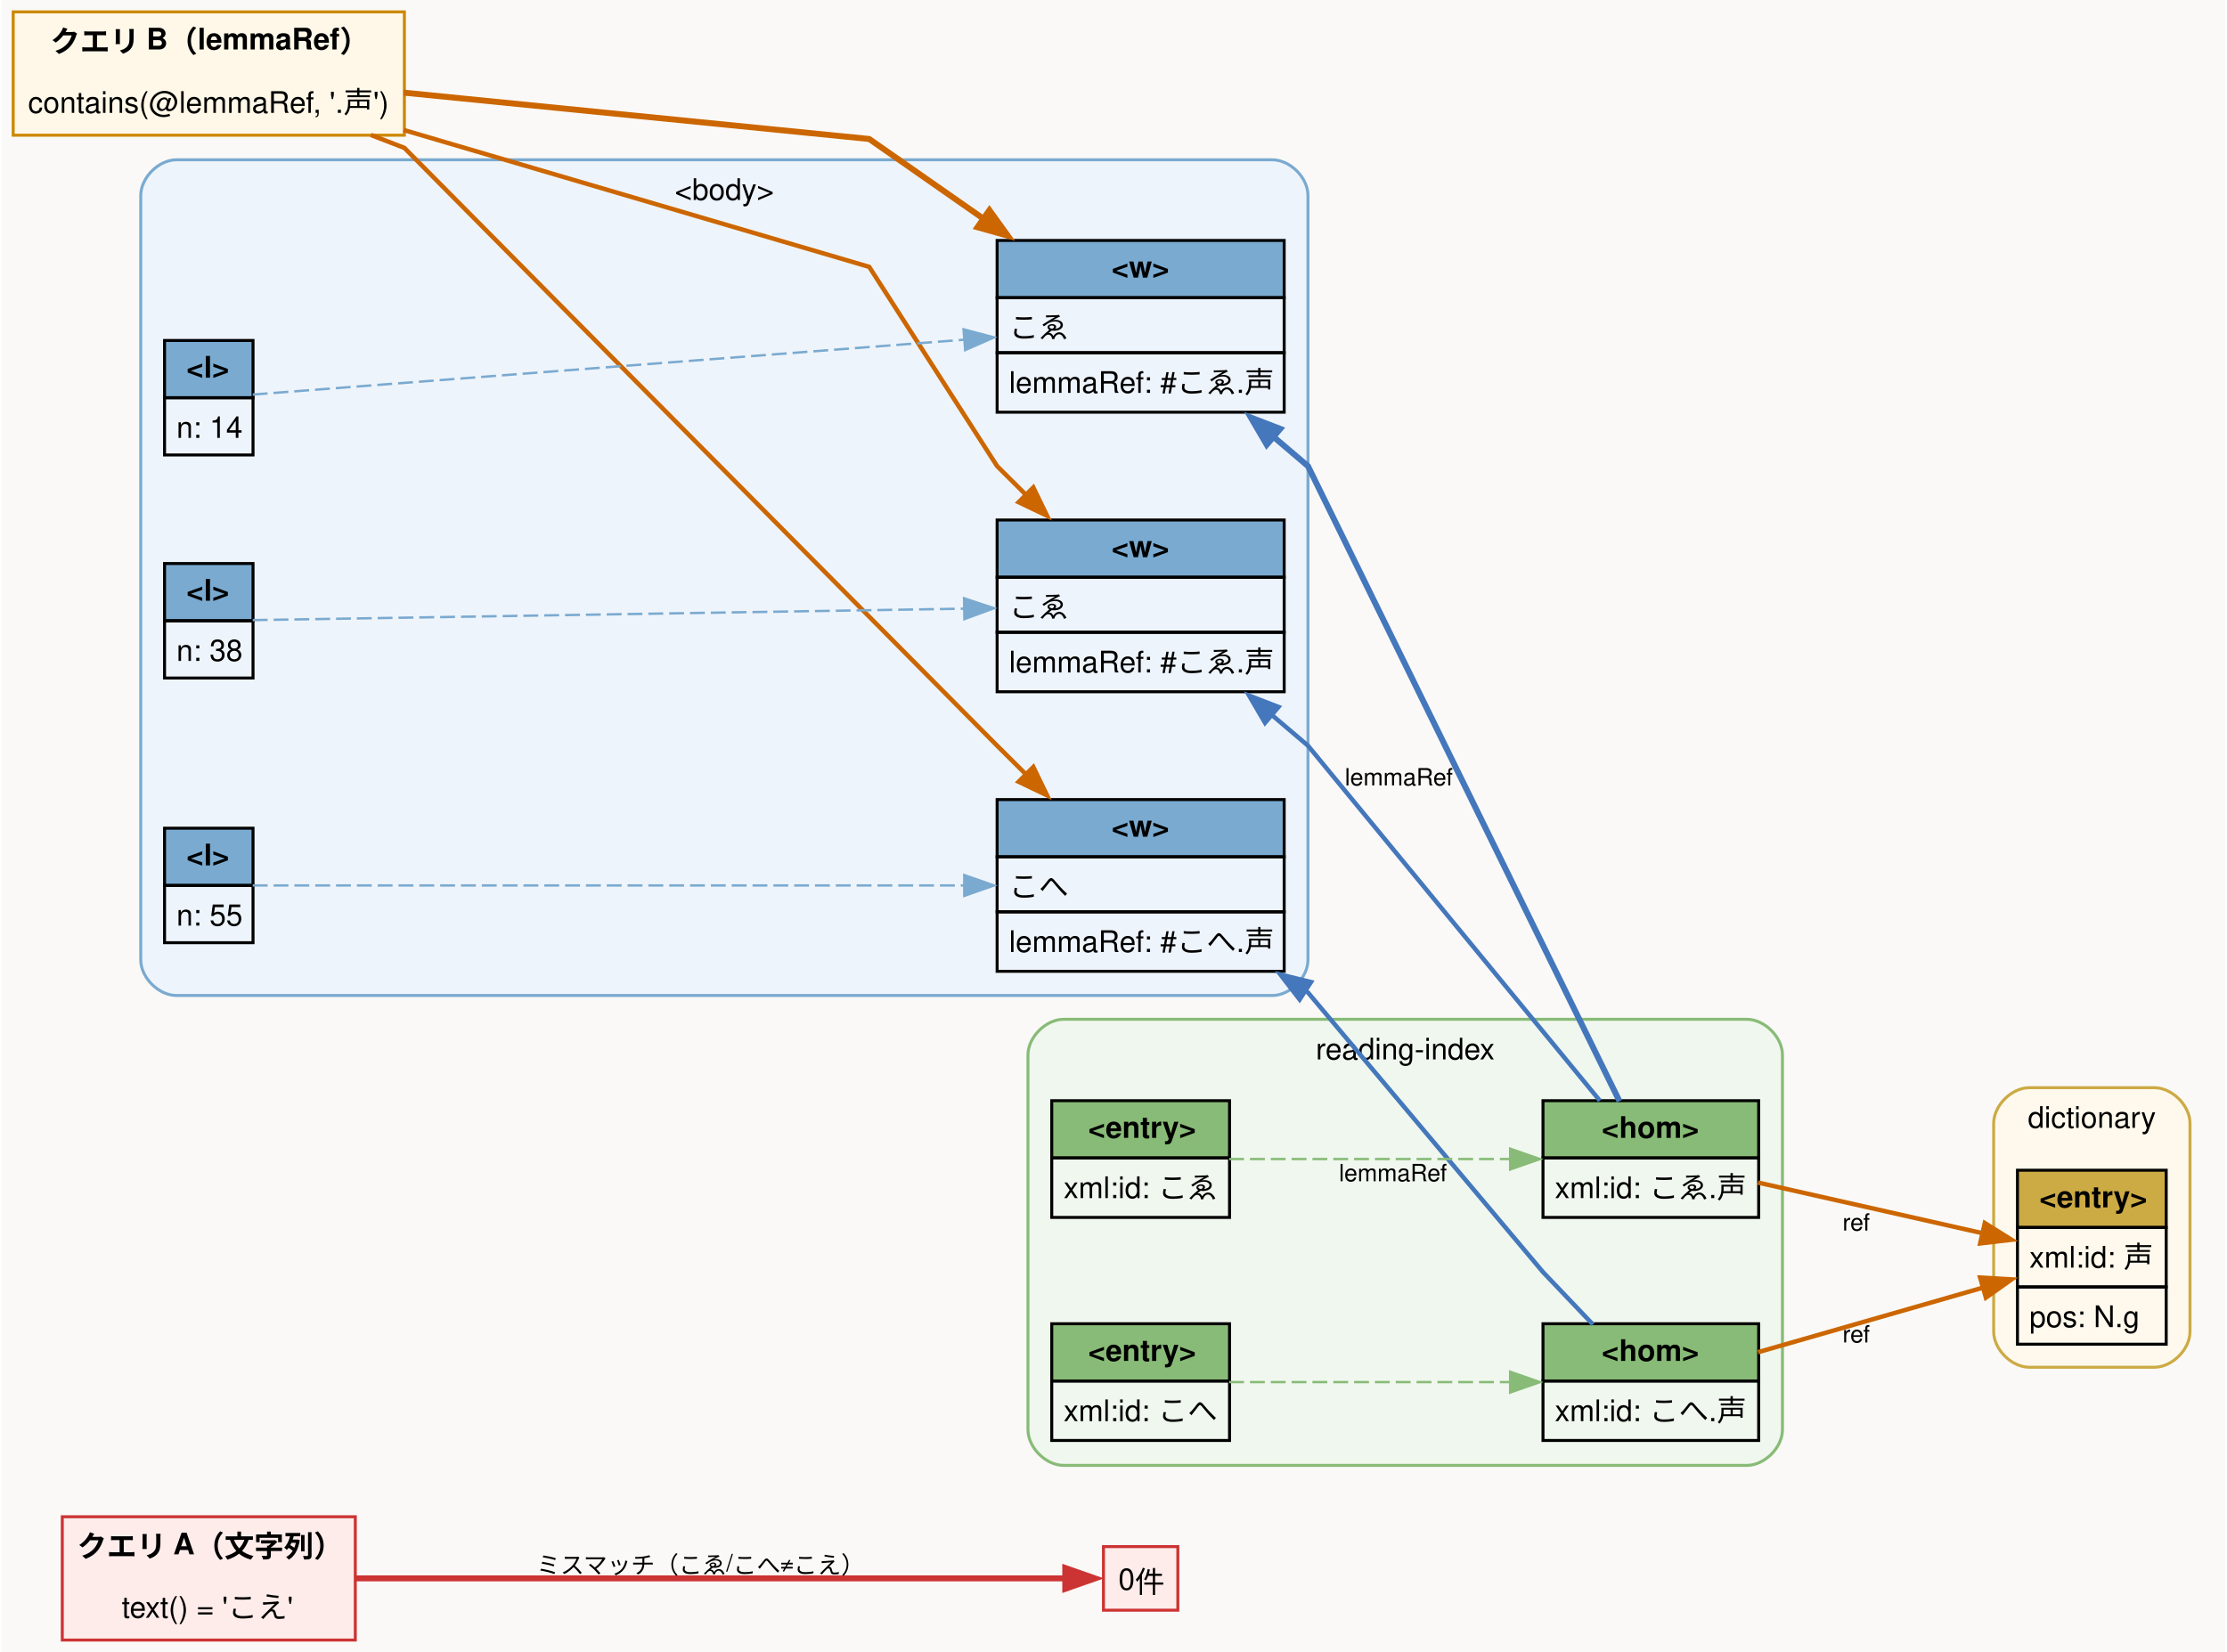
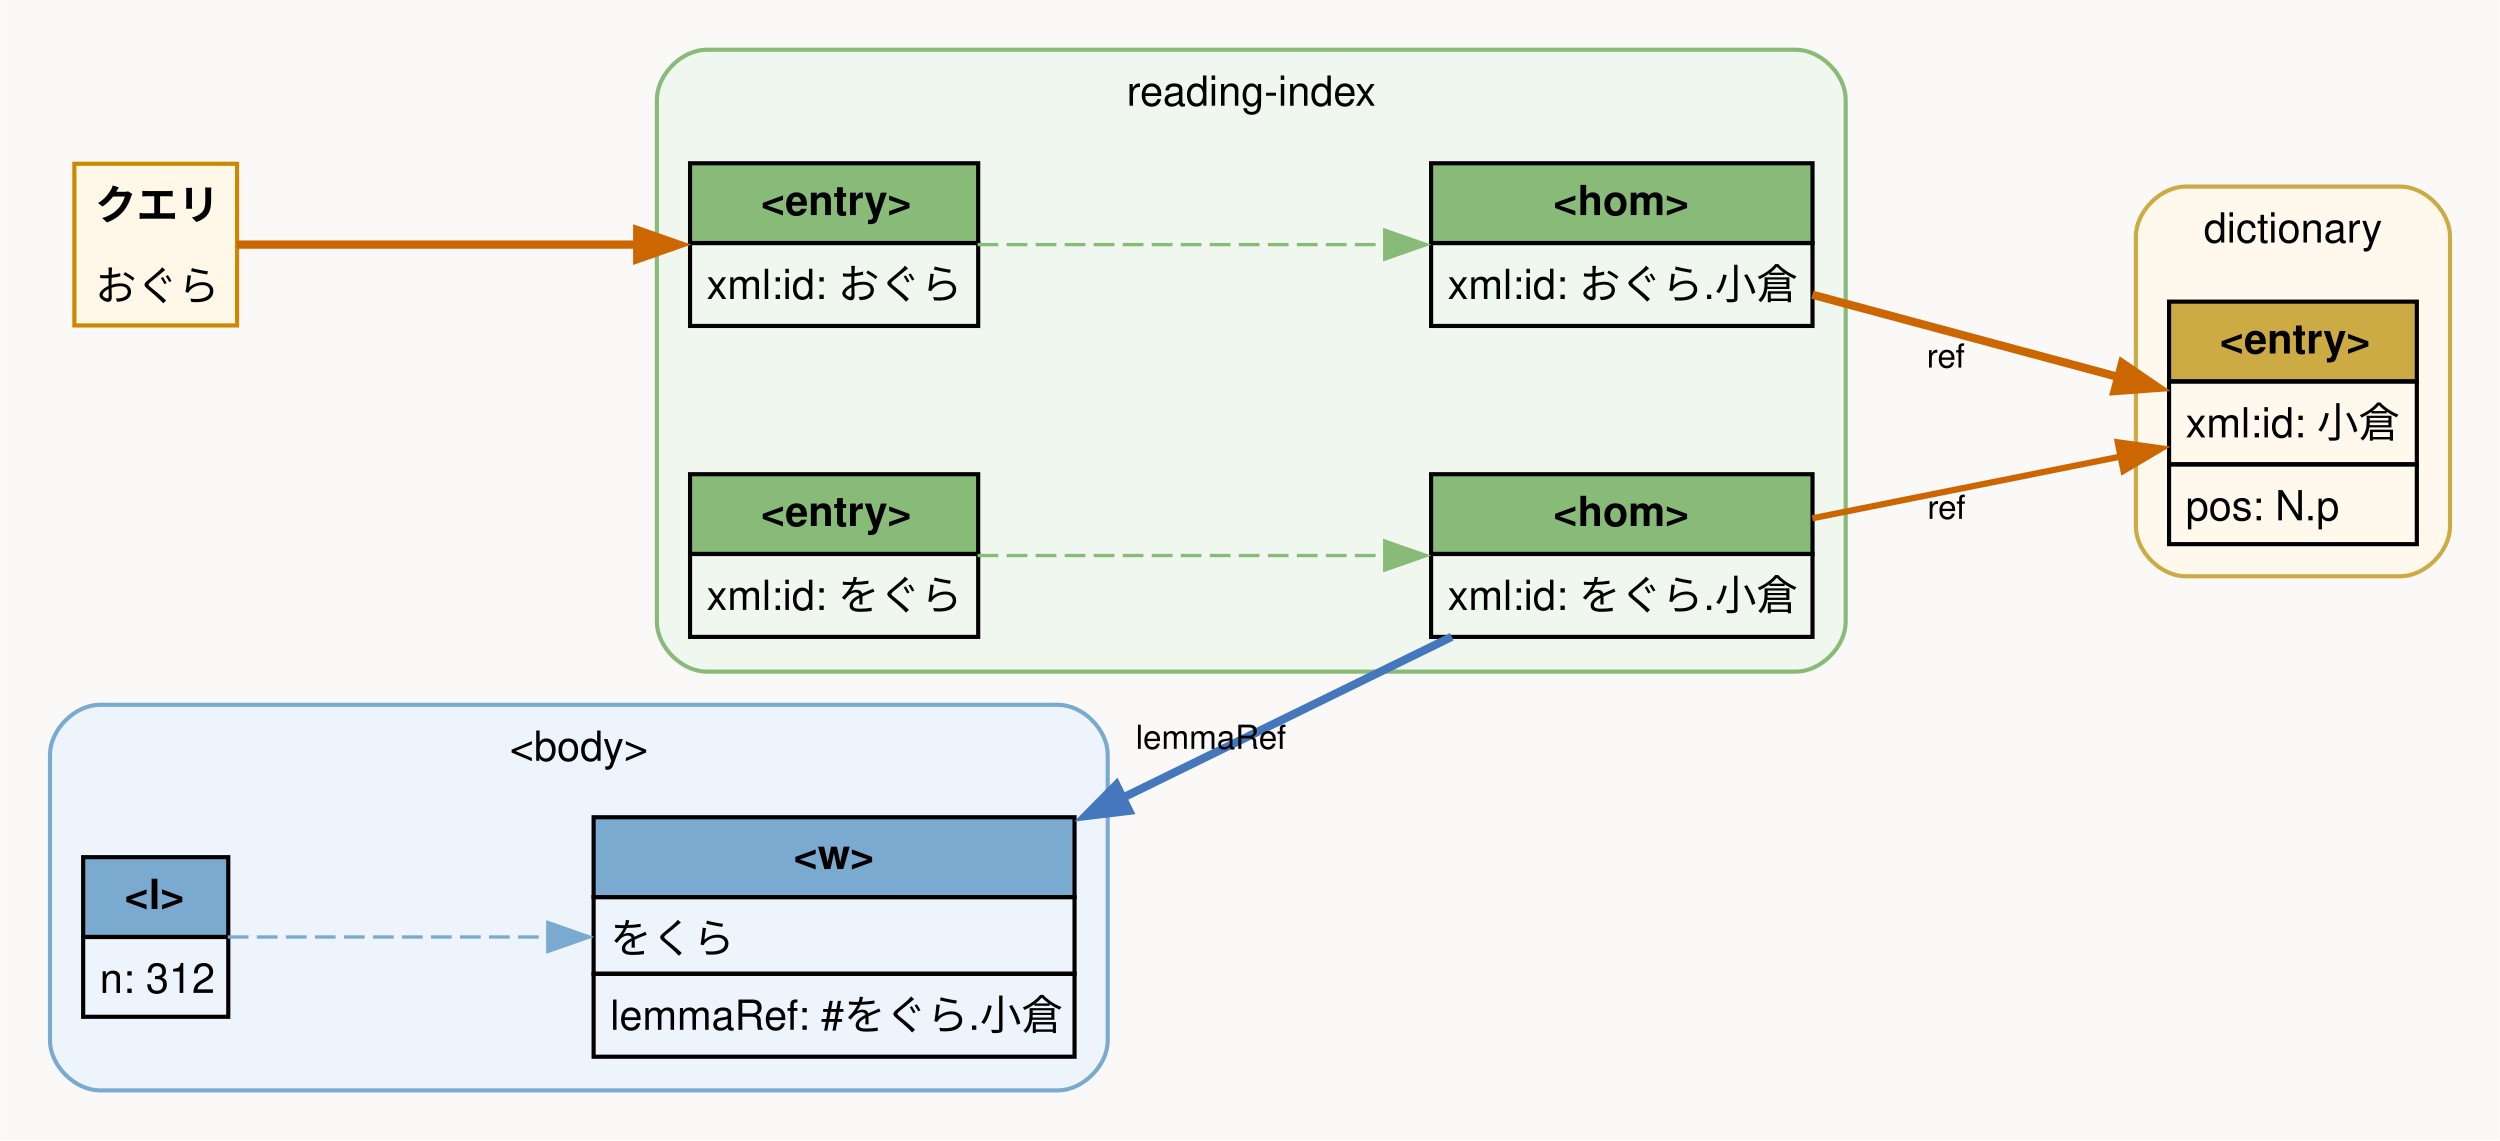
- <svg xmlns="http://www.w3.org/2000/svg" width="748pt" height="555pt" viewBox="0.00 0.00 747.75 555.46">
-   <g id="graph0" class="graph" transform="scale(1 1) rotate(0) translate(4 551.46)">
-     <polygon fill="#faf9f7" stroke="none" points="-4,4 -4,-551.46 743.75,-551.46 743.75,4 -4,4" />
+ <svg xmlns="http://www.w3.org/2000/svg" width="603pt" height="275pt" viewBox="0.00 0.00 602.88 275.00">
+   <g id="graph0" class="graph" transform="scale(1 1) rotate(0) translate(4 271)">
+     <polygon fill="#faf9f7" stroke="none" points="-4,4 -4,-271 598.88,-271 598.88,4 -4,4" />
    <g id="clust1" class="cluster">
-       <path fill="#fef9ec" stroke="#ccaa44" d="M677.75,-91.73C677.75,-91.73 719.75,-91.73 719.75,-91.73 725.75,-91.73 731.75,-97.73 731.75,-103.73 731.75,-103.73 731.75,-173.73 731.75,-173.73 731.75,-179.73 725.75,-185.73 719.75,-185.73 719.75,-185.73 677.75,-185.73 677.75,-185.73 671.75,-185.73 665.75,-179.73 665.75,-173.73 665.75,-173.73 665.75,-103.73 665.75,-103.73 665.75,-97.73 671.75,-91.73 677.75,-91.73" />
-       <text text-anchor="middle" x="698.75" y="-172.23" font-family="Helvetica,sans-Serif" font-size="10.00">dictionary</text>
+       <path fill="#f0f7ee" stroke="#88bb77" d="M166.38,-109C166.38,-109 429.12,-109 429.12,-109 435.12,-109 441.12,-115 441.12,-121 441.12,-121 441.12,-247 441.12,-247 441.12,-253 435.12,-259 429.12,-259 429.12,-259 166.38,-259 166.38,-259 160.38,-259 154.38,-253 154.38,-247 154.38,-247 154.38,-121 154.38,-121 154.38,-115 160.38,-109 166.38,-109" />
+       <text text-anchor="middle" x="297.75" y="-245.5" font-family="Helvetica,sans-Serif" font-size="10.00">reading-index</text>
    </g>
    <g id="clust2" class="cluster">
-       <path fill="#eef4fb" stroke="#7aaad0" d="M54.88,-216.73C54.88,-216.73 423.25,-216.73 423.25,-216.73 429.25,-216.73 435.25,-222.73 435.25,-228.73 435.25,-228.73 435.25,-485.73 435.25,-485.73 435.25,-491.73 429.25,-497.73 423.25,-497.73 423.25,-497.73 54.87,-497.73 54.87,-497.73 48.87,-497.73 42.88,-491.73 42.88,-485.73 42.88,-485.73 42.88,-228.73 42.88,-228.73 42.88,-222.73 48.88,-216.73 54.88,-216.73" />
-       <text text-anchor="middle" x="239.06" y="-484.23" font-family="Helvetica,sans-Serif" font-size="10.00">&lt;body&gt;</text>
+       <path fill="#fef9ec" stroke="#ccaa44" d="M523.12,-132C523.12,-132 574.88,-132 574.88,-132 580.88,-132 586.88,-138 586.88,-144 586.88,-144 586.88,-214 586.88,-214 586.88,-220 580.88,-226 574.88,-226 574.88,-226 523.12,-226 523.12,-226 517.12,-226 511.12,-220 511.12,-214 511.12,-214 511.12,-144 511.12,-144 511.12,-138 517.12,-132 523.12,-132" />
+       <text text-anchor="middle" x="549" y="-212.5" font-family="Helvetica,sans-Serif" font-size="10.00">dictionary</text>
    </g>
    <g id="clust3" class="cluster">
-       <path fill="#f0f7ee" stroke="#88bb77" d="M353.12,-58.73C353.12,-58.73 582.75,-58.73 582.75,-58.73 588.75,-58.73 594.75,-64.73 594.75,-70.73 594.75,-70.73 594.75,-196.73 594.75,-196.73 594.75,-202.73 588.75,-208.73 582.75,-208.73 582.75,-208.73 353.12,-208.73 353.12,-208.73 347.12,-208.73 341.12,-202.73 341.12,-196.73 341.12,-196.73 341.12,-70.73 341.12,-70.73 341.12,-64.73 347.12,-58.73 353.12,-58.73" />
-       <text text-anchor="middle" x="467.94" y="-195.23" font-family="Helvetica,sans-Serif" font-size="10.00">reading-index</text>
+       <path fill="#eef4fb" stroke="#7aaad0" d="M20,-8C20,-8 251.12,-8 251.12,-8 257.12,-8 263.12,-14 263.12,-20 263.12,-20 263.12,-89 263.12,-89 263.12,-95 257.12,-101 251.12,-101 251.12,-101 20,-101 20,-101 14,-101 8,-95 8,-89 8,-89 8,-20 8,-20 8,-14 14,-8 20,-8" />
+       <text text-anchor="middle" x="135.56" y="-87.5" font-family="Helvetica,sans-Serif" font-size="10.00">&lt;body&gt;</text>
    </g>
    <g id="node1" class="node">
-       <polygon fill="#fdecea" stroke="none" points="16.5,0 16.5,-41.46 115,-41.46 115,0 16.5,0" />
-       <text text-anchor="start" x="21.5" y="-27.96" font-family="Helvetica,sans-Serif" font-weight="bold" font-size="10.00">クエリ A（文字列）</text>
-       <text text-anchor="start" x="36.5" y="-7.5" font-family="Helvetica,sans-Serif" font-size="10.00">text() = 'こえ'</text>
-       <polygon fill="none" stroke="#cc3333" points="16.5,0 16.5,-41.46 115,-41.46 115,0 16.5,0" />
+       <polygon fill="#fff8e8" stroke="none" points="13.88,-192.5 13.88,-231.5 53.12,-231.5 53.12,-192.5 13.88,-192.5" />
+       <text text-anchor="start" x="18.88" y="-218" font-family="Helvetica,sans-Serif" font-weight="bold" font-size="10.00">クエリ</text>
+       <text text-anchor="start" x="18.88" y="-198.5" font-family="Helvetica,sans-Serif" font-size="10.00">おぐら</text>
+       <polygon fill="none" stroke="#cc8800" points="13.88,-192.5 13.88,-231.5 53.12,-231.5 53.12,-192.5 13.88,-192.5" />
    </g>
    <g id="node2" class="node">
-       <polygon fill="#fdecea" stroke="none" points="366.5,-10.04 366.5,-31.42 391.5,-31.42 391.5,-10.04 366.5,-10.04" />
-       <text text-anchor="start" x="371.5" y="-16.92" font-family="Helvetica,sans-Serif" font-size="10.00">0件</text>
-       <polygon fill="none" stroke="#cc3333" points="366.5,-10.04 366.5,-31.42 391.5,-31.42 391.5,-10.04 366.5,-10.04" />
+       <polygon fill="#88bb77" stroke="none" points="162.38,-212.38 162.38,-231.62 231.88,-231.62 231.88,-212.38 162.38,-212.38" />
+       <polygon fill="none" stroke="black" points="162.38,-212.38 162.38,-231.62 231.88,-231.62 231.88,-212.38 162.38,-212.38" />
+       <text text-anchor="start" x="179.5" y="-219.12" font-family="Helvetica,sans-Serif" font-weight="bold" font-size="10.00">&lt;entry&gt;</text>
+       <polygon fill="none" stroke="black" points="162.38,-192.38 162.38,-212.38 231.88,-212.38 231.88,-192.38 162.38,-192.38" />
+       <text text-anchor="start" x="166.38" y="-198.88" font-family="Helvetica,sans-Serif" font-size="10.00">xml:id: おぐら</text>
+     </g>
+     <g id="edge4" class="edge">
+       <path fill="none" stroke="#cc6600" stroke-width="2" d="M53.04,-212C76.51,-212 117.75,-212 149.94,-212" />
+       <polygon fill="#cc6600" stroke="#cc6600" stroke-width="2" points="149.64,-215.5 159.64,-212 149.64,-208.5 149.64,-215.5" />
+     </g>
+     <g id="node3" class="node">
+       <polygon fill="#88bb77" stroke="none" points="341.12,-212.38 341.12,-231.62 433.12,-231.62 433.12,-212.38 341.12,-212.38" />
+       <polygon fill="none" stroke="black" points="341.12,-212.38 341.12,-231.62 433.12,-231.62 433.12,-212.38 341.12,-212.38" />
+       <text text-anchor="start" x="370.62" y="-219.12" font-family="Helvetica,sans-Serif" font-weight="bold" font-size="10.00">&lt;hom&gt;</text>
+       <polygon fill="none" stroke="black" points="341.12,-192.38 341.12,-212.38 433.12,-212.38 433.12,-192.38 341.12,-192.38" />
+       <text text-anchor="start" x="345.12" y="-198.88" font-family="Helvetica,sans-Serif" font-size="10.00">xml:id: おぐら.小倉</text>
+     </g>
+     <g id="edge1" class="edge">
+       <path fill="none" stroke="#88bb77" stroke-width="0.8" stroke-dasharray="5,2" d="M231.74,-212C259.04,-212 298.13,-212 330.15,-212" />
+       <polygon fill="#88bb77" stroke="#88bb77" stroke-width="0.8" points="329.93,-215.5 339.93,-212 329.93,-208.5 329.93,-215.5" />
+     </g>
+     <g id="node6" class="node">
+       <polygon fill="#ccaa44" stroke="none" points="519.12,-179 519.12,-198.25 578.88,-198.25 578.88,-179 519.12,-179" />
+       <polygon fill="none" stroke="black" points="519.12,-179 519.12,-198.25 578.88,-198.25 578.88,-179 519.12,-179" />
+       <text text-anchor="start" x="531.38" y="-185.75" font-family="Helvetica,sans-Serif" font-weight="bold" font-size="10.00">&lt;entry&gt;</text>
+       <polygon fill="none" stroke="black" points="519.12,-159 519.12,-179 578.88,-179 578.88,-159 519.12,-159" />
+       <text text-anchor="start" x="523.12" y="-165.5" font-family="Helvetica,sans-Serif" font-size="10.00">xml:id: 小倉</text>
+       <polygon fill="none" stroke="black" points="519.12,-139.75 519.12,-159 578.88,-159 578.88,-139.75 519.12,-139.75" />
+       <text text-anchor="start" x="523.12" y="-145.5" font-family="Helvetica,sans-Serif" font-size="10.00">pos: N.p</text>
+     </g>
+     <g id="edge5" class="edge">
+       <path fill="none" stroke="#cc6600" stroke-width="2" d="M433.08,-199.91C456.35,-193.65 484.55,-186.07 507.19,-179.98" />
+       <polygon fill="#cc6600" stroke="#cc6600" stroke-width="2" points="507.79,-183.44 516.54,-177.46 505.97,-176.68 507.79,-183.44" />
+       <text text-anchor="middle" x="465.26" y="-182.34" font-family="Helvetica,sans-Serif" font-size="8.00">ref</text>
+     </g>
+     <g id="node4" class="node">
+       <polygon fill="#88bb77" stroke="none" points="162.38,-137.38 162.38,-156.62 231.88,-156.62 231.88,-137.38 162.38,-137.38" />
+       <polygon fill="none" stroke="black" points="162.38,-137.38 162.38,-156.62 231.88,-156.62 231.88,-137.38 162.38,-137.38" />
+       <text text-anchor="start" x="179.5" y="-144.12" font-family="Helvetica,sans-Serif" font-weight="bold" font-size="10.00">&lt;entry&gt;</text>
+       <polygon fill="none" stroke="black" points="162.38,-117.38 162.38,-137.38 231.88,-137.38 231.88,-117.38 162.38,-117.38" />
+       <text text-anchor="start" x="166.38" y="-123.88" font-family="Helvetica,sans-Serif" font-size="10.00">xml:id: をぐら</text>
+     </g>
+     <g id="node5" class="node">
+       <polygon fill="#88bb77" stroke="none" points="341.12,-137.38 341.12,-156.62 433.12,-156.62 433.12,-137.38 341.12,-137.38" />
+       <polygon fill="none" stroke="black" points="341.12,-137.38 341.12,-156.62 433.12,-156.62 433.12,-137.38 341.12,-137.38" />
+       <text text-anchor="start" x="370.62" y="-144.12" font-family="Helvetica,sans-Serif" font-weight="bold" font-size="10.00">&lt;hom&gt;</text>
+       <polygon fill="none" stroke="black" points="341.12,-117.38 341.12,-137.38 433.12,-137.38 433.12,-117.38 341.12,-117.38" />
+       <text text-anchor="start" x="345.12" y="-123.88" font-family="Helvetica,sans-Serif" font-size="10.00">xml:id: をぐら.小倉</text>
+     </g>
+     <g id="edge2" class="edge">
+       <path fill="none" stroke="#88bb77" stroke-width="0.8" stroke-dasharray="5,2" d="M231.74,-137C259.04,-137 298.13,-137 330.15,-137" />
+       <polygon fill="#88bb77" stroke="#88bb77" stroke-width="0.8" points="329.93,-140.5 339.93,-137 329.93,-133.5 329.93,-140.5" />
    </g>
    <g id="edge6" class="edge">
-       <path fill="none" stroke="#cc3333" stroke-width="2" d="M114.7,-20.73C182.2,-20.73 302.72,-20.73 353.92,-20.73" />
-       <polygon fill="#cc3333" stroke="#cc3333" stroke-width="2" points="353.66,-24.23 363.66,-20.73 353.66,-17.23 353.66,-24.23" />
-       <text text-anchor="middle" x="231.12" y="-22.38" font-family="Helvetica,sans-Serif" font-size="8.00">ミスマッチ（こゑ/こへ≠こえ）</text>
+       <path fill="none" stroke="#cc6600" stroke-width="1.5" d="M433.08,-146C456.46,-150.68 484.81,-156.35 507.5,-160.89" />
+       <polygon fill="#cc6600" stroke="#cc6600" stroke-width="1.5" points="506.74,-164.31 517.23,-162.84 508.12,-157.45 506.74,-164.31" />
+       <text text-anchor="middle" x="465.42" y="-145.85" font-family="Helvetica,sans-Serif" font-size="8.00">ref</text>
    </g>
-     <g id="node3" class="node">
-       <polygon fill="#fff8e8" stroke="none" points="0,-506 0,-547.46 131.5,-547.46 131.5,-506 0,-506" />
-       <text text-anchor="start" x="12.5" y="-533.96" font-family="Helvetica,sans-Serif" font-weight="bold" font-size="10.00">クエリ B（lemmaRef）</text>
-       <text text-anchor="start" x="5" y="-513.5" font-family="Helvetica,sans-Serif" font-size="10.00">contains(@lemmaRef, '.声')</text>
-       <polygon fill="none" stroke="#cc8800" points="0,-506 0,-547.46 131.5,-547.46 131.5,-506 0,-506" />
+     <g id="node7" class="node">
+       <polygon fill="#7aaad0" stroke="none" points="16,-45 16,-64.25 51,-64.25 51,-45 16,-45" />
+       <polygon fill="none" stroke="black" points="16,-45 16,-64.25 51,-64.25 51,-45 16,-45" />
+       <text text-anchor="start" x="26" y="-51.75" font-family="Helvetica,sans-Serif" font-weight="bold" font-size="10.00">&lt;l&gt;</text>
+       <polygon fill="none" stroke="black" points="16,-25.75 16,-45 51,-45 51,-25.75 16,-25.75" />
+       <text text-anchor="start" x="20" y="-31.5" font-family="Helvetica,sans-Serif" font-size="10.00">n: 312</text>
    </g>
-     <g id="node6" class="node">
-       <polygon fill="#7aaad0" stroke="none" points="330.75,-451.36 330.75,-470.61 427.25,-470.61 427.25,-451.36 330.75,-451.36" />
-       <polygon fill="none" stroke="black" points="330.75,-451.36 330.75,-470.61 427.25,-470.61 427.25,-451.36 330.75,-451.36" />
-       <text text-anchor="start" x="369.25" y="-458.11" font-family="Helvetica,sans-Serif" font-weight="bold" font-size="10.00">&lt;w&gt;</text>
-       <polygon fill="none" stroke="black" points="330.75,-432.86 330.75,-451.36 427.25,-451.36 427.25,-432.86 330.75,-432.86" />
-       <text text-anchor="start" x="334.75" y="-437.86" font-family="Helvetica,sans-Serif" font-size="10.00">こゑ</text>
-       <polygon fill="none" stroke="black" points="330.75,-412.86 330.75,-432.86 427.25,-432.86 427.25,-412.86 330.75,-412.86" />
-       <text text-anchor="start" x="334.75" y="-419.36" font-family="Helvetica,sans-Serif" font-size="10.00">lemmaRef: #こゑ.声</text>
+     <g id="node8" class="node">
+       <polygon fill="#7aaad0" stroke="none" points="139.12,-54.62 139.12,-73.88 255.12,-73.88 255.12,-54.62 139.12,-54.62" />
+       <polygon fill="none" stroke="black" points="139.12,-54.62 139.12,-73.88 255.12,-73.88 255.12,-54.62 139.12,-54.62" />
+       <text text-anchor="start" x="187.38" y="-61.38" font-family="Helvetica,sans-Serif" font-weight="bold" font-size="10.00">&lt;w&gt;</text>
+       <polygon fill="none" stroke="black" points="139.12,-36.12 139.12,-54.62 255.12,-54.62 255.12,-36.12 139.12,-36.12" />
+       <text text-anchor="start" x="143.12" y="-41.12" font-family="Helvetica,sans-Serif" font-size="10.00">をくら</text>
+       <polygon fill="none" stroke="black" points="139.12,-16.12 139.12,-36.12 255.12,-36.12 255.12,-16.12 139.12,-16.12" />
+       <text text-anchor="start" x="143.12" y="-22.62" font-family="Helvetica,sans-Serif" font-size="10.00">lemmaRef: #をぐら.小倉</text>
+     </g>
+     <g id="edge3" class="edge">
+       <path fill="none" stroke="#7aaad0" stroke-width="0.8" stroke-dasharray="5,2" d="M50.89,-45C69.1,-45 99.69,-45 128.11,-45" />
+       <polygon fill="#7aaad0" stroke="#7aaad0" stroke-width="0.8" points="128.07,-48.5 138.07,-45 128.07,-41.5 128.07,-48.5" />
    </g>
    <g id="edge7" class="edge">
-       <path fill="none" stroke="#cc6600" stroke-width="2" d="M131.27,-520.31C196.5,-513.81 287.75,-504.73 287.75,-504.73 287.75,-504.73 306.08,-491.93 326.23,-477.87" />
-       <polygon fill="#cc6600" stroke="#cc6600" stroke-width="2" points="328.16,-480.79 334.35,-472.2 324.15,-475.05 328.16,-480.79" />
-     </g>
-     <g id="node8" class="node">
-       <polygon fill="#7aaad0" stroke="none" points="330.75,-357.36 330.75,-376.61 427.25,-376.61 427.25,-357.36 330.75,-357.36" />
-       <polygon fill="none" stroke="black" points="330.75,-357.36 330.75,-376.61 427.25,-376.61 427.25,-357.36 330.75,-357.36" />
-       <text text-anchor="start" x="369.25" y="-364.11" font-family="Helvetica,sans-Serif" font-weight="bold" font-size="10.00">&lt;w&gt;</text>
-       <polygon fill="none" stroke="black" points="330.75,-338.86 330.75,-357.36 427.25,-357.36 427.25,-338.86 330.75,-338.86" />
-       <text text-anchor="start" x="334.75" y="-343.86" font-family="Helvetica,sans-Serif" font-size="10.00">こゑ</text>
-       <polygon fill="none" stroke="black" points="330.75,-318.86 330.75,-338.86 427.25,-338.86 427.25,-318.86 330.75,-318.86" />
-       <text text-anchor="start" x="334.75" y="-325.36" font-family="Helvetica,sans-Serif" font-size="10.00">lemmaRef: #こゑ.声</text>
-     </g>
-     <g id="edge8" class="edge">
-       <path fill="none" stroke="#cc6600" stroke-width="1.5" d="M131.27,-507.75C196.5,-488.57 287.75,-461.73 287.75,-461.73 287.75,-461.73 330.75,-394.73 330.75,-394.73 330.75,-394.73 334.8,-390.7 340.53,-385.01" />
-       <polygon fill="#cc6600" stroke="#cc6600" stroke-width="1.5" points="342.92,-387.56 347.54,-378.03 337.99,-382.6 342.92,-387.56" />
-     </g>
-     <g id="node10" class="node">
-       <polygon fill="#7aaad0" stroke="none" points="330.75,-263.36 330.75,-282.61 427.25,-282.61 427.25,-263.36 330.75,-263.36" />
-       <polygon fill="none" stroke="black" points="330.75,-263.36 330.75,-282.61 427.25,-282.61 427.25,-263.36 330.75,-263.36" />
-       <text text-anchor="start" x="369.25" y="-270.11" font-family="Helvetica,sans-Serif" font-weight="bold" font-size="10.00">&lt;w&gt;</text>
-       <polygon fill="none" stroke="black" points="330.75,-244.86 330.75,-263.36 427.25,-263.36 427.25,-244.86 330.75,-244.86" />
-       <text text-anchor="start" x="334.75" y="-249.86" font-family="Helvetica,sans-Serif" font-size="10.00">こへ</text>
-       <polygon fill="none" stroke="black" points="330.75,-224.86 330.75,-244.86 427.25,-244.86 427.25,-224.86 330.75,-224.86" />
-       <text text-anchor="start" x="334.75" y="-231.36" font-family="Helvetica,sans-Serif" font-size="10.00">lemmaRef: #こへ.声</text>
-     </g>
-     <g id="edge9" class="edge">
-       <path fill="none" stroke="#cc6600" stroke-width="1.5" d="M120.22,-506.08C126.93,-503.49 131.5,-501.73 131.5,-501.73 131.5,-501.73 330.75,-300.73 330.75,-300.73 330.75,-300.73 334.8,-296.7 340.53,-291.01" />
-       <polygon fill="#cc6600" stroke="#cc6600" stroke-width="1.5" points="342.92,-293.56 347.54,-284.03 337.99,-288.6 342.92,-293.56" />
-     </g>
-     <g id="node4" class="node">
-       <polygon fill="#ccaa44" stroke="none" points="673.75,-138.73 673.75,-157.98 723.75,-157.98 723.75,-138.73 673.75,-138.73" />
-       <polygon fill="none" stroke="black" points="673.75,-138.73 673.75,-157.98 723.75,-157.98 723.75,-138.73 673.75,-138.73" />
-       <text text-anchor="start" x="681.12" y="-145.48" font-family="Helvetica,sans-Serif" font-weight="bold" font-size="10.00">&lt;entry&gt;</text>
-       <polygon fill="none" stroke="black" points="673.75,-118.73 673.75,-138.73 723.75,-138.73 723.75,-118.73 673.75,-118.73" />
-       <text text-anchor="start" x="677.75" y="-125.23" font-family="Helvetica,sans-Serif" font-size="10.00">xml:id: 声</text>
-       <polygon fill="none" stroke="black" points="673.75,-99.48 673.75,-118.73 723.75,-118.73 723.75,-99.48 673.75,-99.48" />
-       <text text-anchor="start" x="677.75" y="-105.23" font-family="Helvetica,sans-Serif" font-size="10.00">pos: N.g</text>
-     </g>
-     <g id="node5" class="node">
-       <polygon fill="#7aaad0" stroke="none" points="50.88,-417.73 50.88,-436.98 80.62,-436.98 80.62,-417.73 50.88,-417.73" />
-       <polygon fill="none" stroke="black" points="50.88,-417.73 50.88,-436.98 80.62,-436.98 80.62,-417.73 50.88,-417.73" />
-       <text text-anchor="start" x="58.25" y="-424.48" font-family="Helvetica,sans-Serif" font-weight="bold" font-size="10.00">&lt;l&gt;</text>
-       <polygon fill="none" stroke="black" points="50.88,-398.48 50.88,-417.73 80.62,-417.73 80.62,-398.48 50.88,-398.48" />
-       <text text-anchor="start" x="54.88" y="-404.23" font-family="Helvetica,sans-Serif" font-size="10.00">n: 14</text>
-     </g>
-     <g id="edge1" class="edge">
-       <path fill="none" stroke="#7aaad0" stroke-width="0.8" stroke-dasharray="5,2" d="M80.53,-418.79C121.71,-421.97 245.62,-431.52 319.89,-437.25" />
-       <polygon fill="#7aaad0" stroke="#7aaad0" stroke-width="0.8" points="319.47,-440.73 329.71,-438.01 320.01,-433.75 319.47,-440.73" />
-     </g>
-     <g id="node12" class="node">
-       <polygon fill="#88bb77" stroke="none" points="514.25,-162.11 514.25,-181.36 586.75,-181.36 586.75,-162.11 514.25,-162.11" />
-       <polygon fill="none" stroke="black" points="514.25,-162.11 514.25,-181.36 586.75,-181.36 586.75,-162.11 514.25,-162.11" />
-       <text text-anchor="start" x="534" y="-168.86" font-family="Helvetica,sans-Serif" font-weight="bold" font-size="10.00">&lt;hom&gt;</text>
-       <polygon fill="none" stroke="black" points="514.25,-142.11 514.25,-162.11 586.75,-162.11 586.75,-142.11 514.25,-142.11" />
-       <text text-anchor="start" x="518.25" y="-148.61" font-family="Helvetica,sans-Serif" font-size="10.00">xml:id: こゑ.声</text>
-     </g>
-     <g id="edge10" class="edge">
-       <path fill="none" stroke="#4477bb" stroke-width="2" d="M423.36,-404.85C430.3,-398.94 435.25,-394.73 435.25,-394.73 435.25,-394.73 512.5,-237.19 539.96,-181.19" />
-       <polygon fill="#4477bb" stroke="#4477bb" stroke-width="2" points="421.39,-401.93 416.04,-411.07 425.92,-407.26 421.39,-401.93" />
-       <text text-anchor="middle" x="465.79" y="-287.37" font-family="Helvetica,sans-Serif" font-size="8.00">lemmaRef</text>
-     </g>
-     <g id="node7" class="node">
-       <polygon fill="#7aaad0" stroke="none" points="50.88,-342.73 50.88,-361.98 80.62,-361.98 80.62,-342.73 50.88,-342.73" />
-       <polygon fill="none" stroke="black" points="50.88,-342.73 50.88,-361.98 80.62,-361.98 80.62,-342.73 50.88,-342.73" />
-       <text text-anchor="start" x="58.25" y="-349.48" font-family="Helvetica,sans-Serif" font-weight="bold" font-size="10.00">&lt;l&gt;</text>
-       <polygon fill="none" stroke="black" points="50.88,-323.48 50.88,-342.73 80.62,-342.73 80.62,-323.48 50.88,-323.48" />
-       <text text-anchor="start" x="54.88" y="-329.23" font-family="Helvetica,sans-Serif" font-size="10.00">n: 38</text>
-     </g>
-     <g id="edge2" class="edge">
-       <path fill="none" stroke="#7aaad0" stroke-width="0.8" stroke-dasharray="5,2" d="M80.53,-342.95C121.71,-343.61 245.62,-345.6 319.89,-346.8" />
-       <polygon fill="#7aaad0" stroke="#7aaad0" stroke-width="0.8" points="319.65,-350.29 329.71,-346.95 319.76,-343.29 319.65,-350.29" />
-     </g>
-     <g id="edge11" class="edge">
-       <path fill="none" stroke="#4477bb" stroke-width="1.5" d="M422.89,-311.24C430.08,-305.13 435.25,-300.73 435.25,-300.73 435.25,-300.73 501.88,-219.67 533.37,-181.35" />
-       <polygon fill="#4477bb" stroke="#4477bb" stroke-width="1.5" points="420.81,-308.42 415.46,-317.57 425.34,-313.75 420.81,-308.42" />
-     </g>
-     <g id="node9" class="node">
-       <polygon fill="#7aaad0" stroke="none" points="50.88,-253.73 50.88,-272.98 80.62,-272.98 80.62,-253.73 50.88,-253.73" />
-       <polygon fill="none" stroke="black" points="50.88,-253.73 50.88,-272.98 80.62,-272.98 80.62,-253.73 50.88,-253.73" />
-       <text text-anchor="start" x="58.25" y="-260.48" font-family="Helvetica,sans-Serif" font-weight="bold" font-size="10.00">&lt;l&gt;</text>
-       <polygon fill="none" stroke="black" points="50.88,-234.48 50.88,-253.73 80.62,-253.73 80.62,-234.48 50.88,-234.48" />
-       <text text-anchor="start" x="54.88" y="-240.23" font-family="Helvetica,sans-Serif" font-size="10.00">n: 55</text>
-     </g>
-     <g id="edge3" class="edge">
-       <path fill="none" stroke="#7aaad0" stroke-width="0.8" stroke-dasharray="5,2" d="M80.53,-253.73C121.71,-253.73 245.62,-253.73 319.89,-253.73" />
-       <polygon fill="#7aaad0" stroke="#7aaad0" stroke-width="0.8" points="319.71,-257.23 329.71,-253.73 319.71,-250.23 319.71,-257.23" />
-     </g>
-     <g id="node14" class="node">
-       <polygon fill="#88bb77" stroke="none" points="514.25,-87.11 514.25,-106.36 586.75,-106.36 586.75,-87.11 514.25,-87.11" />
-       <polygon fill="none" stroke="black" points="514.25,-87.11 514.25,-106.36 586.75,-106.36 586.75,-87.11 514.25,-87.11" />
-       <text text-anchor="start" x="534" y="-93.86" font-family="Helvetica,sans-Serif" font-weight="bold" font-size="10.00">&lt;hom&gt;</text>
-       <polygon fill="none" stroke="black" points="514.25,-67.11 514.25,-87.11 586.75,-87.11 586.75,-67.11 514.25,-67.11" />
-       <text text-anchor="start" x="518.25" y="-73.61" font-family="Helvetica,sans-Serif" font-size="10.00">xml:id: こへ.声</text>
-     </g>
-     <g id="edge12" class="edge">
-       <path fill="none" stroke="#4477bb" stroke-width="1.5" d="M434.21,-218.41C434.88,-217.97 435.25,-217.73 435.25,-217.73 435.25,-217.73 514.25,-123.73 514.25,-123.73 514.25,-123.73 522.52,-115.05 531.05,-106.1" />
-       <polygon fill="#4477bb" stroke="#4477bb" stroke-width="1.5" points="432.44,-215.38 425.97,-223.78 436.26,-221.25 432.44,-215.38" />
-       <text text-anchor="middle" x="463.81" y="-154.28" font-family="Helvetica,sans-Serif" font-size="8.00">lemmaRef</text>
-     </g>
-     <g id="node11" class="node">
-       <polygon fill="#88bb77" stroke="none" points="349.12,-162.11 349.12,-181.36 408.88,-181.36 408.88,-162.11 349.12,-162.11" />
-       <polygon fill="none" stroke="black" points="349.12,-162.11 349.12,-181.36 408.88,-181.36 408.88,-162.11 349.12,-162.11" />
-       <text text-anchor="start" x="361.38" y="-168.86" font-family="Helvetica,sans-Serif" font-weight="bold" font-size="10.00">&lt;entry&gt;</text>
-       <polygon fill="none" stroke="black" points="349.12,-142.11 349.12,-162.11 408.88,-162.11 408.88,-142.11 349.12,-142.11" />
-       <text text-anchor="start" x="353.12" y="-148.61" font-family="Helvetica,sans-Serif" font-size="10.00">xml:id: こゑ</text>
-     </g>
-     <g id="edge4" class="edge">
-       <path fill="none" stroke="#88bb77" stroke-width="0.8" stroke-dasharray="5,2" d="M408.75,-161.73C434.63,-161.73 473.12,-161.73 503.31,-161.73" />
-       <polygon fill="#88bb77" stroke="#88bb77" stroke-width="0.8" points="503.22,-165.23 513.22,-161.73 503.22,-158.23 503.22,-165.23" />
-     </g>
-     <g id="edge13" class="edge">
-       <path fill="none" stroke="#cc6600" stroke-width="1.5" d="M586.53,-153.83C609.45,-148.65 639.3,-141.92 662.31,-136.73" />
-       <polygon fill="#cc6600" stroke="#cc6600" stroke-width="1.5" points="662.77,-140.21 671.75,-134.6 661.23,-133.38 662.77,-140.21" />
-       <text text-anchor="middle" x="619.54" y="-137.68" font-family="Helvetica,sans-Serif" font-size="8.00">ref</text>
-     </g>
-     <g id="node13" class="node">
-       <polygon fill="#88bb77" stroke="none" points="349.12,-87.11 349.12,-106.36 408.88,-106.36 408.88,-87.11 349.12,-87.11" />
-       <polygon fill="none" stroke="black" points="349.12,-87.11 349.12,-106.36 408.88,-106.36 408.88,-87.11 349.12,-87.11" />
-       <text text-anchor="start" x="361.38" y="-93.86" font-family="Helvetica,sans-Serif" font-weight="bold" font-size="10.00">&lt;entry&gt;</text>
-       <polygon fill="none" stroke="black" points="349.12,-67.11 349.12,-87.11 408.88,-87.11 408.88,-67.11 349.12,-67.11" />
-       <text text-anchor="start" x="353.12" y="-73.61" font-family="Helvetica,sans-Serif" font-size="10.00">xml:id: こへ</text>
-     </g>
-     <g id="edge5" class="edge">
-       <path fill="none" stroke="#88bb77" stroke-width="0.8" stroke-dasharray="5,2" d="M408.75,-86.73C434.63,-86.73 473.12,-86.73 503.31,-86.73" />
-       <polygon fill="#88bb77" stroke="#88bb77" stroke-width="0.8" points="503.22,-90.23 513.22,-86.73 503.22,-83.23 503.22,-90.23" />
-     </g>
-     <g id="edge14" class="edge">
-       <path fill="none" stroke="#cc6600" stroke-width="1.5" d="M586.53,-96.79C609.45,-103.37 639.3,-111.95 662.31,-118.55" />
-       <polygon fill="#cc6600" stroke="#cc6600" stroke-width="1.5" points="661.21,-121.88 671.79,-121.27 663.14,-115.15 661.21,-121.88" />
-       <text text-anchor="middle" x="619.54" y="-100.07" font-family="Helvetica,sans-Serif" font-size="8.00">ref</text>
+       <path fill="none" stroke="#4477bb" stroke-width="2" d="M266.67,-78.54C293.36,-91.6 323.01,-106.11 346.1,-117.41" />
+       <polygon fill="#4477bb" stroke="#4477bb" stroke-width="2" points="268.28,-75.44 257.76,-74.18 265.2,-81.72 268.28,-75.44" />
+       <text text-anchor="middle" x="288.01" y="-90.38" font-family="Helvetica,sans-Serif" font-size="8.00">lemmaRef</text>
    </g>
  </g>
</svg>
